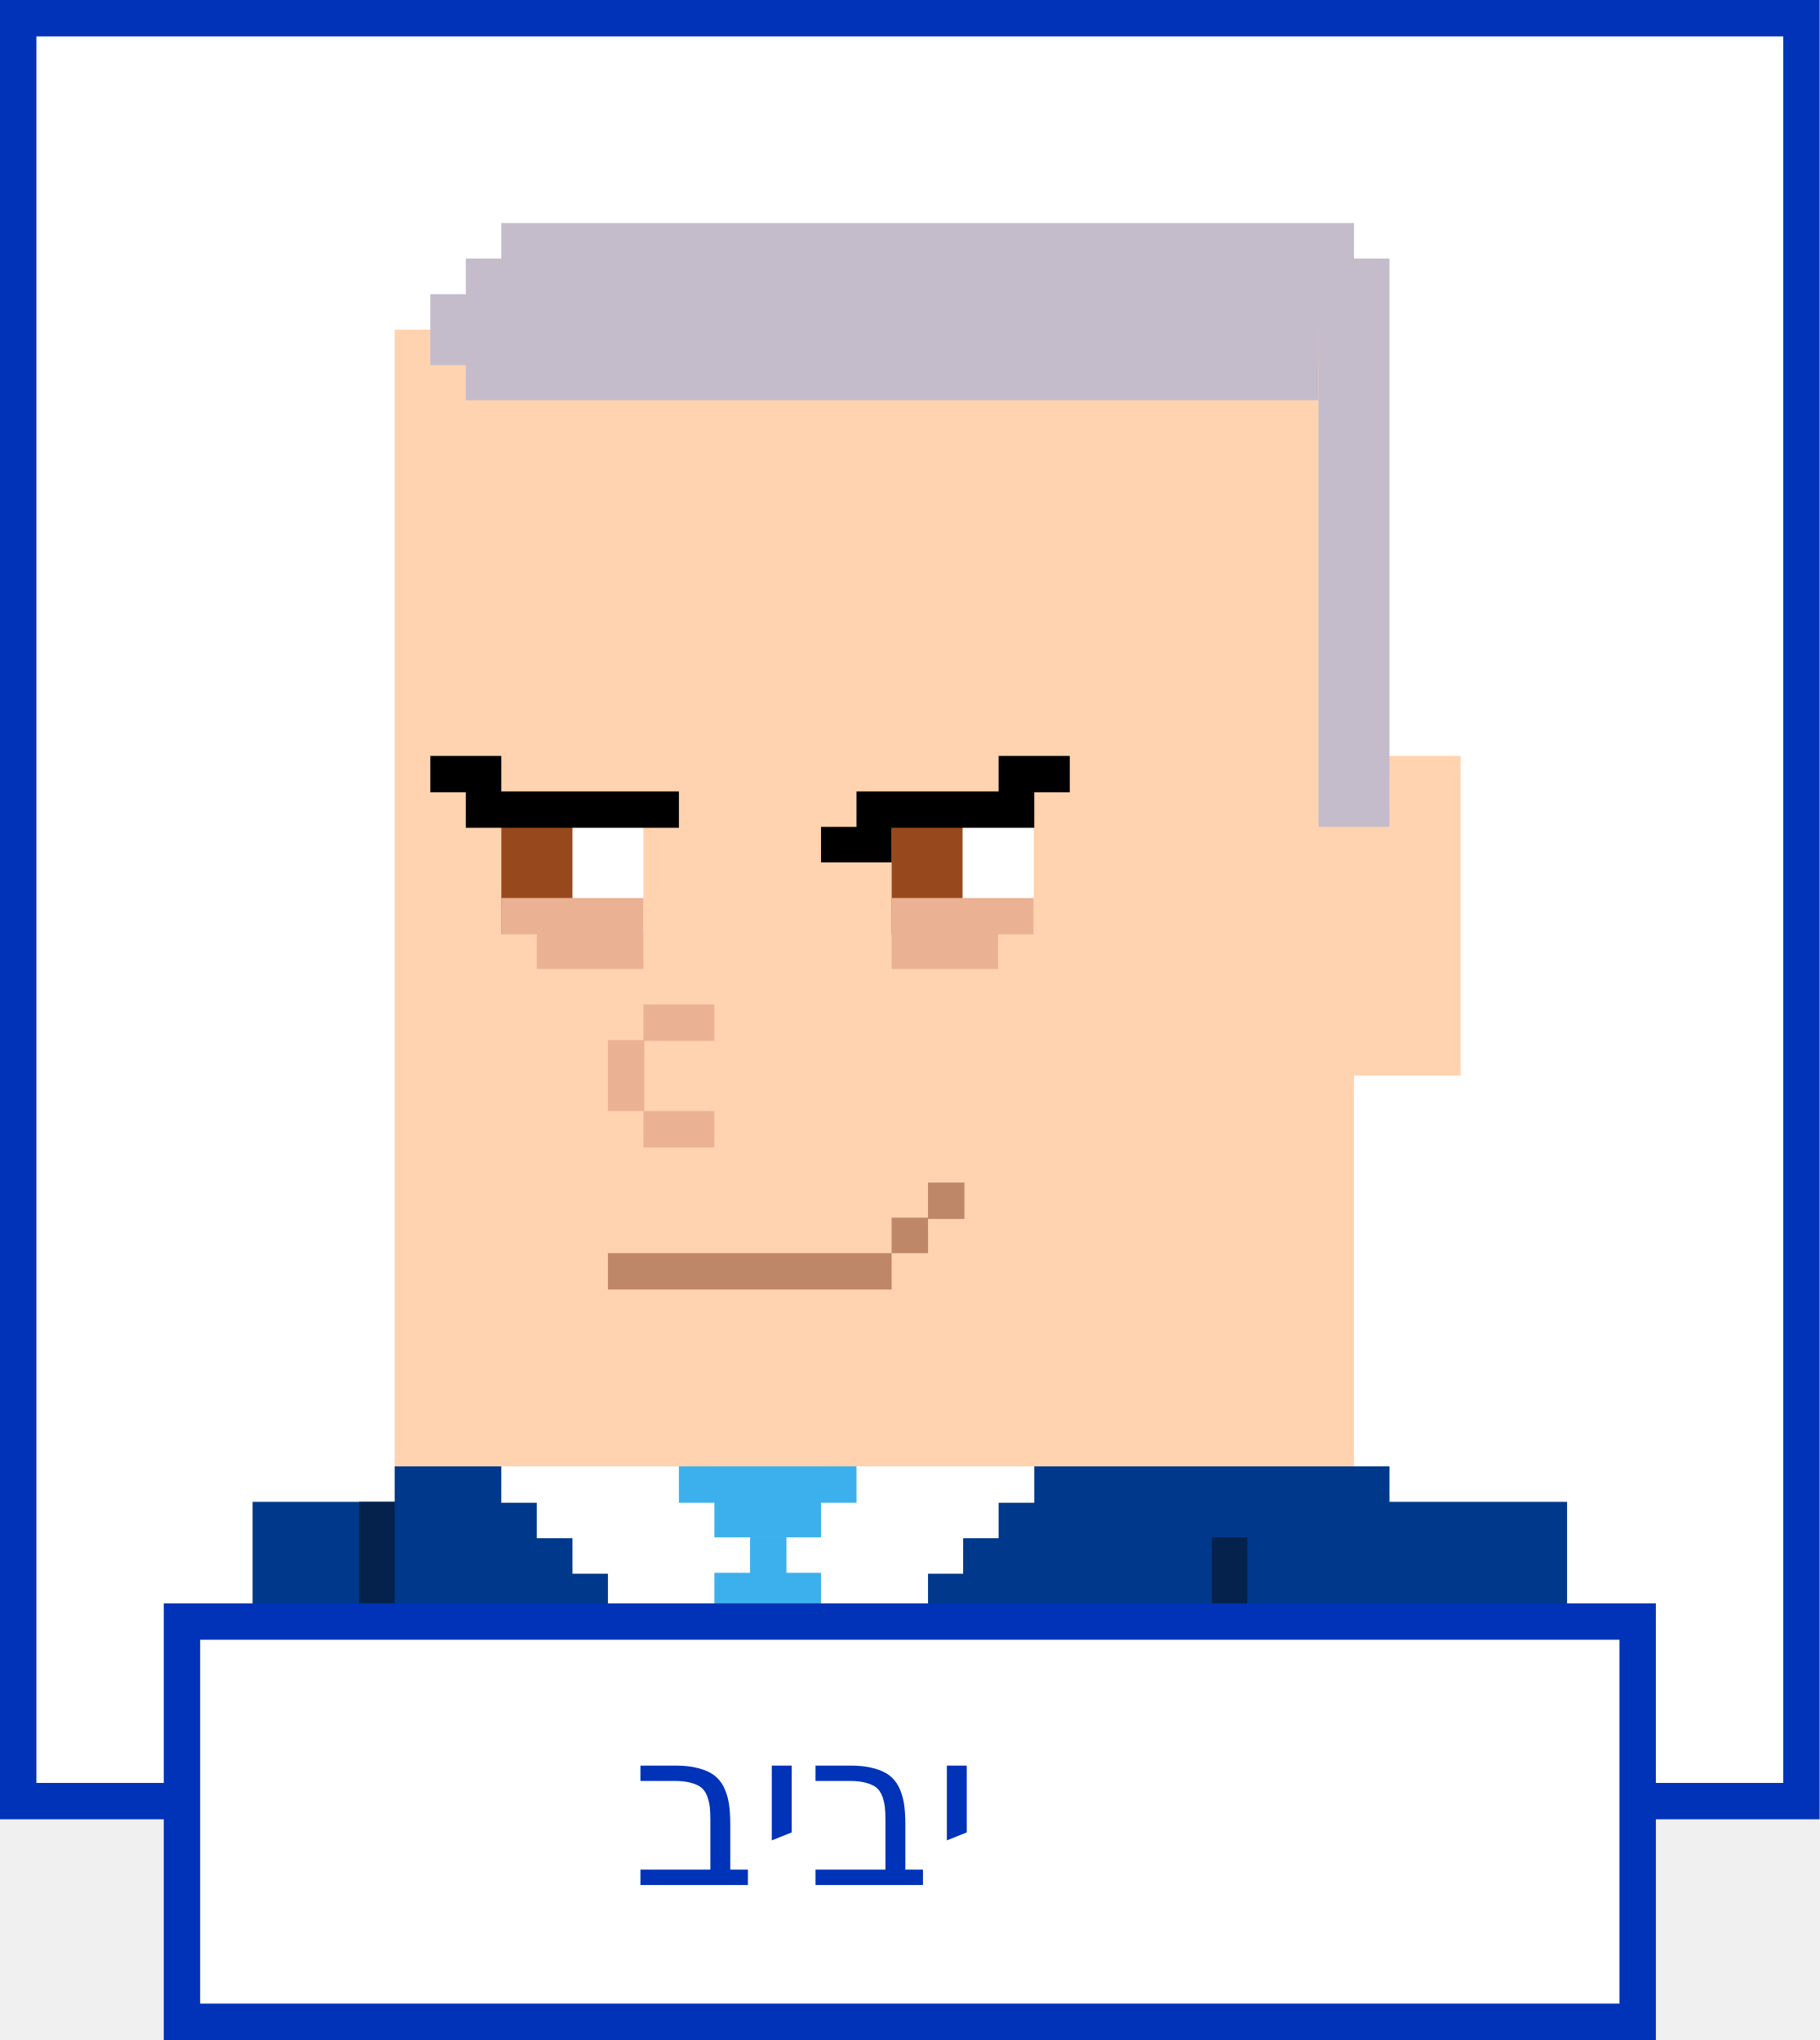
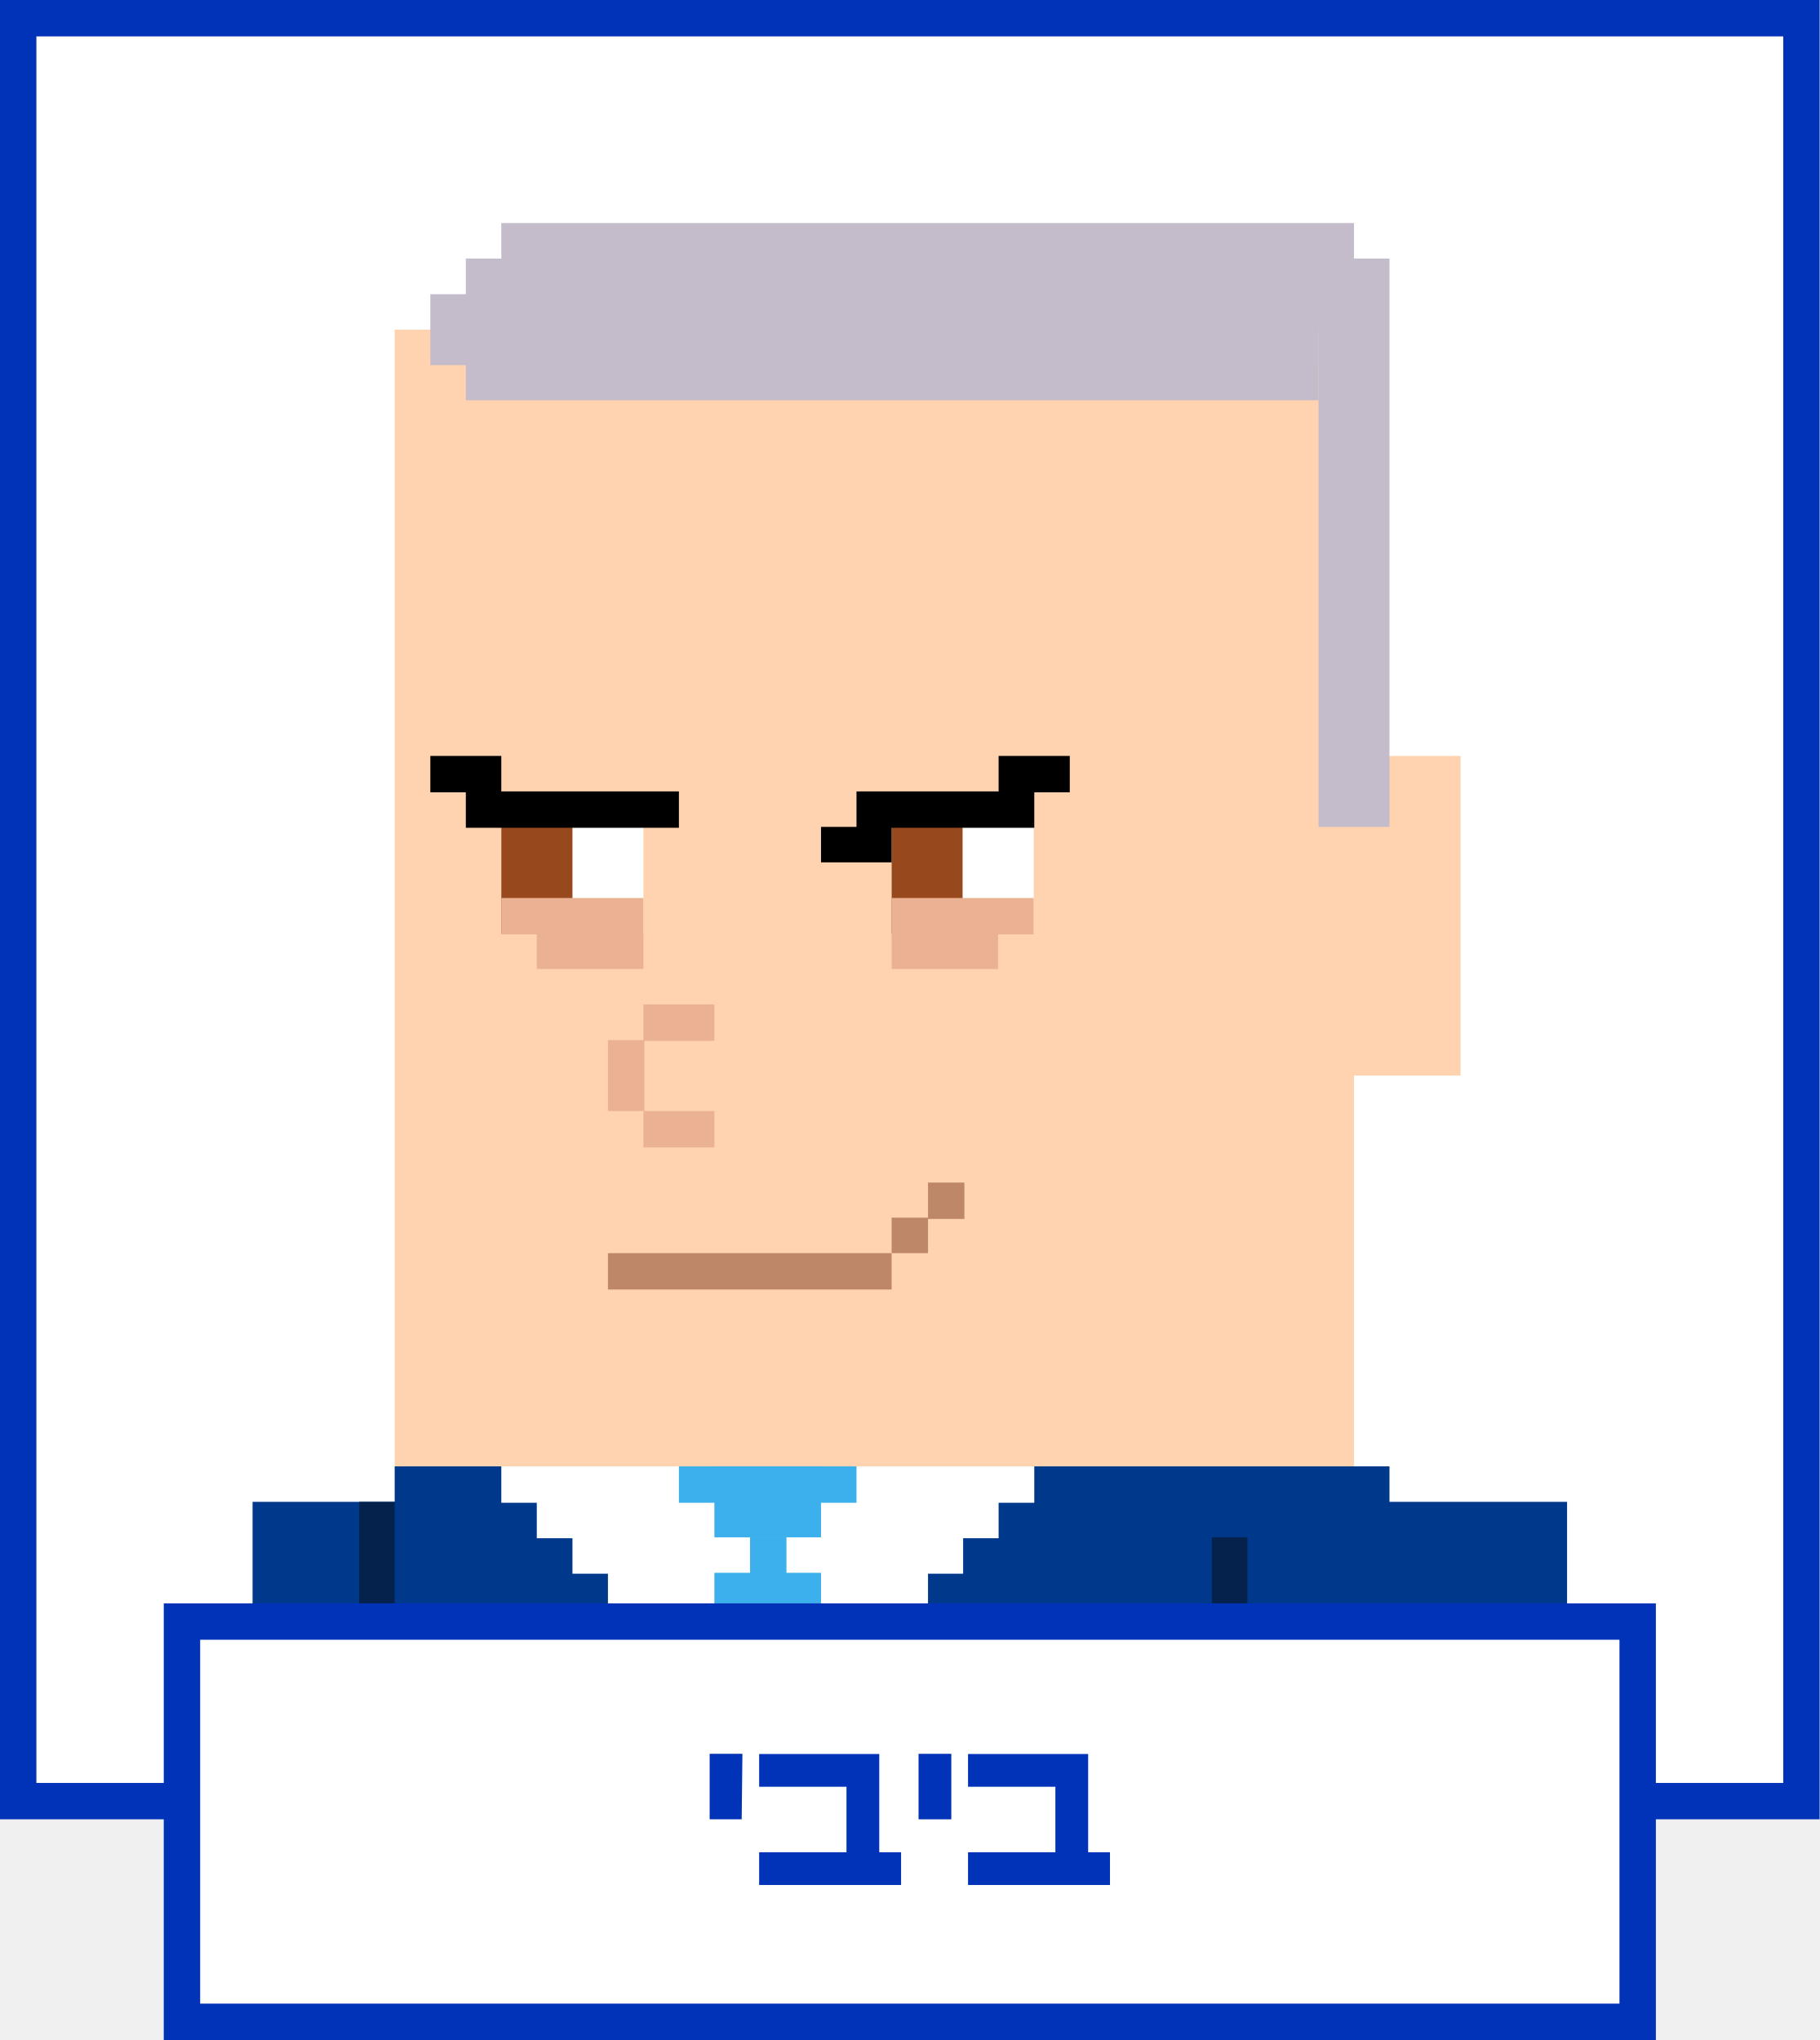
<svg xmlns="http://www.w3.org/2000/svg" viewBox="0 0 100 112.13">
  <defs>
-     <style>.cls-1{fill:#fff;}.cls-11,.cls-2{fill:#0033b8;}.cls-3{fill:#00388b;}.cls-4{fill:#05224d;}.cls-5{fill:#3cb0ec;}.cls-6{fill:#ffd3af;}.cls-7{fill:#97491d;}.cls-8{fill:#eab293;}.cls-9{fill:#be8768;}.cls-10{fill:#c5bccb;}.cls-11{font-size:12px;font-family:HaimReloaded, Haim Reloaded;}</style>
+     <style>.cls-1{fill:#fff;}.cls-2{fill:#0033b8;}.cls-3{fill:#00388b;}.cls-4{fill:#05224d;}.cls-5{fill:#3cb0ec;}.cls-6{fill:#ffd3af;}.cls-7{fill:#97491d;}.cls-8{fill:#eab293;}.cls-9{fill:#be8768;}.cls-10{fill:#c5bccb;}</style>
  </defs>
  <g id="Layer_2" data-name="Layer 2">
    <g id="Layer_5" data-name="Layer 5">
      <g id="sqr-c-bibi">
        <rect class="cls-1" width="100" height="100" />
        <path class="cls-2" d="M0,0V100H100V0ZM98,98H2V2H98ZM41.22,98v2H66.6V98Z" />
        <rect class="cls-3" x="13.88" y="82.55" width="17.58" height="29.58" />
        <rect class="cls-4" x="19.74" y="82.55" width="7.81" height="29.58" />
        <rect class="cls-3" x="21.69" y="80.6" width="54.67" height="31.53" />
        <rect class="cls-4" x="41.22" y="80.6" width="1.95" height="31.53" />
        <path class="cls-1" d="M29.5,82.55H54.88v2H29.5Z" />
        <path class="cls-1" d="M27.55,80.6H56.84v2H27.55Z" />
        <path class="cls-1" d="M31.46,84.5H52.93v2H31.46Z" />
        <path class="cls-1" d="M33.41,86.45H51v2H33.41Z" />
        <path class="cls-1" d="M35.36,88.41H49v2H35.36Z" />
        <path class="cls-1" d="M37.31,90.36h9.76v2H37.31Z" />
        <path class="cls-5" d="M37.31,88.41h9.76v3.9H37.31Z" />
        <path class="cls-5" d="M39.26,80.6h5.86v3.9H39.26Z" />
        <path class="cls-5" d="M41.22,84.5h2v2h-2Z" />
        <path class="cls-5" d="M39.26,86.45h5.86v7.81H39.26Z" />
        <path class="cls-5" d="M37.31,80.6h9.76v2H37.31Z" />
        <path class="cls-6" d="M21.69,18.12H74.41V80.6H21.69Z" />
        <path class="cls-6" d="M70.5,41.55h9.77V59.12H70.5Z" />
        <path class="cls-1" d="M49,45.45h7.81v5.86H49Z" />
        <path class="cls-7" d="M49,45.45h3.9v5.86H49Z" />
        <path d="M47.07,43.5h9.77v2H47.07Z" />
        <path d="M45.12,45.45H49V47.4H45.12Z" />
        <path d="M54.88,41.55h3.91v2H54.88Z" />
        <path class="cls-8" d="M49,49.36h7.81v2H49Z" />
        <path class="cls-8" d="M49,51.31h5.85v1.95H49Z" />
        <path class="cls-1" d="M27.55,45.45h7.81v5.86H27.55Z" />
        <path class="cls-7" d="M27.55,45.45h3.91v5.86H27.55Z" />
        <path d="M25.6,43.5H37.31v2H25.6Z" />
        <path d="M23.65,41.55h3.9v2h-3.9Z" />
        <path class="cls-8" d="M27.55,49.36h7.81v2H27.55Z" />
        <path class="cls-8" d="M29.5,51.31h5.86v1.95H29.5Z" />
        <path class="cls-9" d="M33.41,68.88H49v2H33.41Z" />
        <path class="cls-9" d="M49,66.93H51v1.95H49Z" />
        <path class="cls-9" d="M51,65h2v2H51Z" />
        <path class="cls-8" d="M35.36,55.21h3.9v2h-3.9Z" />
        <path class="cls-8" d="M35.36,61.07h3.9v2h-3.9Z" />
        <path class="cls-8" d="M33.41,57.17h2v3.9h-2Z" />
        <path class="cls-10" d="M23.65,16.17H72.46v3.9H23.65Z" />
        <path class="cls-10" d="M25.6,14.21H74.41v3.91H25.6Z" />
        <path class="cls-10" d="M27.55,12.26H74.41v3.91H27.55Z" />
        <path class="cls-10" d="M25.6,18.12H72.46V22H25.6Z" />
        <path class="cls-10" d="M72.46,14.21h3.9V45.45h-3.9Z" />
        <rect class="cls-4" x="66.6" y="84.5" width="17.57" height="27.63" />
        <rect class="cls-3" x="68.55" y="82.55" width="17.57" height="29.58" />
        <rect class="cls-1" x="10" y="89.13" width="80" height="22" />
        <path class="cls-2" d="M31.46,89.13v1h7.8v-1ZM9,88.13v24H91v-24Zm80,22H11v-20H89Z" />
-         <text class="cls-11" transform="translate(34.68 103.61)">
- יביב</text>
+         <path class="cls-2" d="M40.76,100H39v-3.6h1.8Z" />
+         <path class="cls-2" d="M46.52,101.81v-3.6h-4.8v-1.8h6.6v5.4h1.2v1.8h-7.8v-1.8Z" />
+         <path class="cls-2" d="M52.28,100h-1.8v-3.6h1.8Z" />
+         <path class="cls-2" d="M58,101.81v-3.6h-4.8v-1.8h6.6v5.4H61v1.8h-7.8v-1.8Z" />
      </g>
    </g>
  </g>
</svg>
